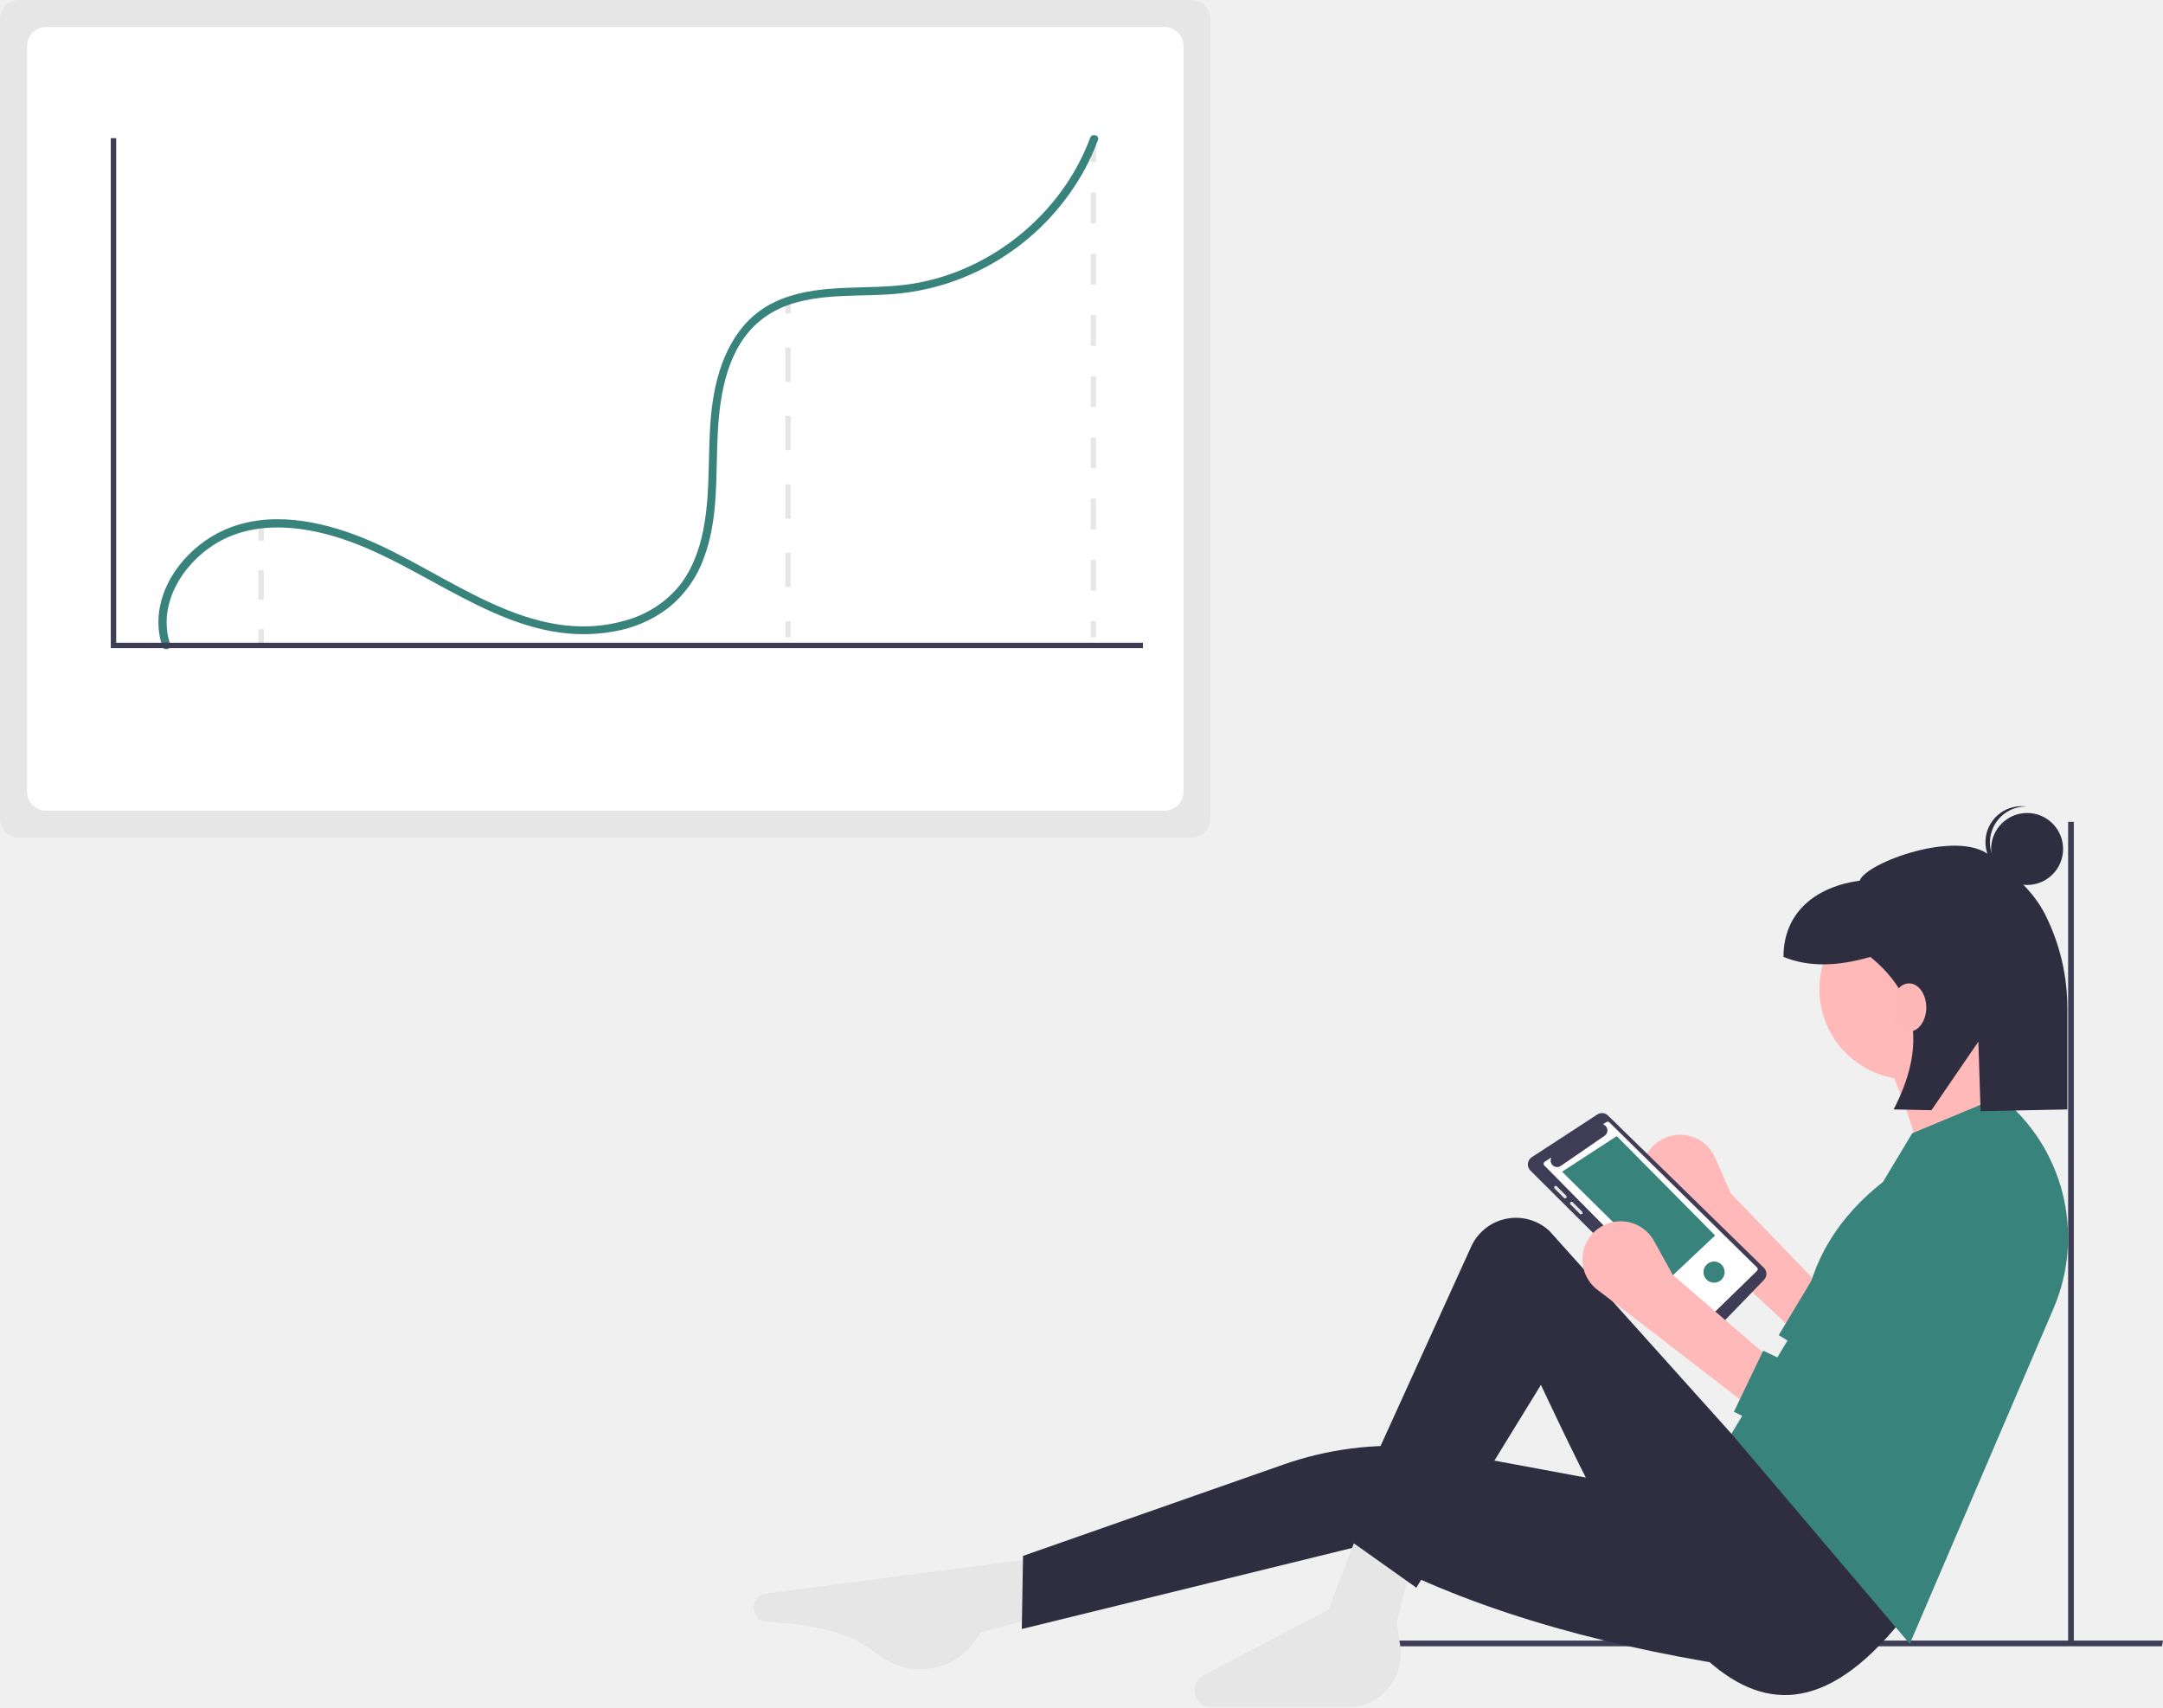
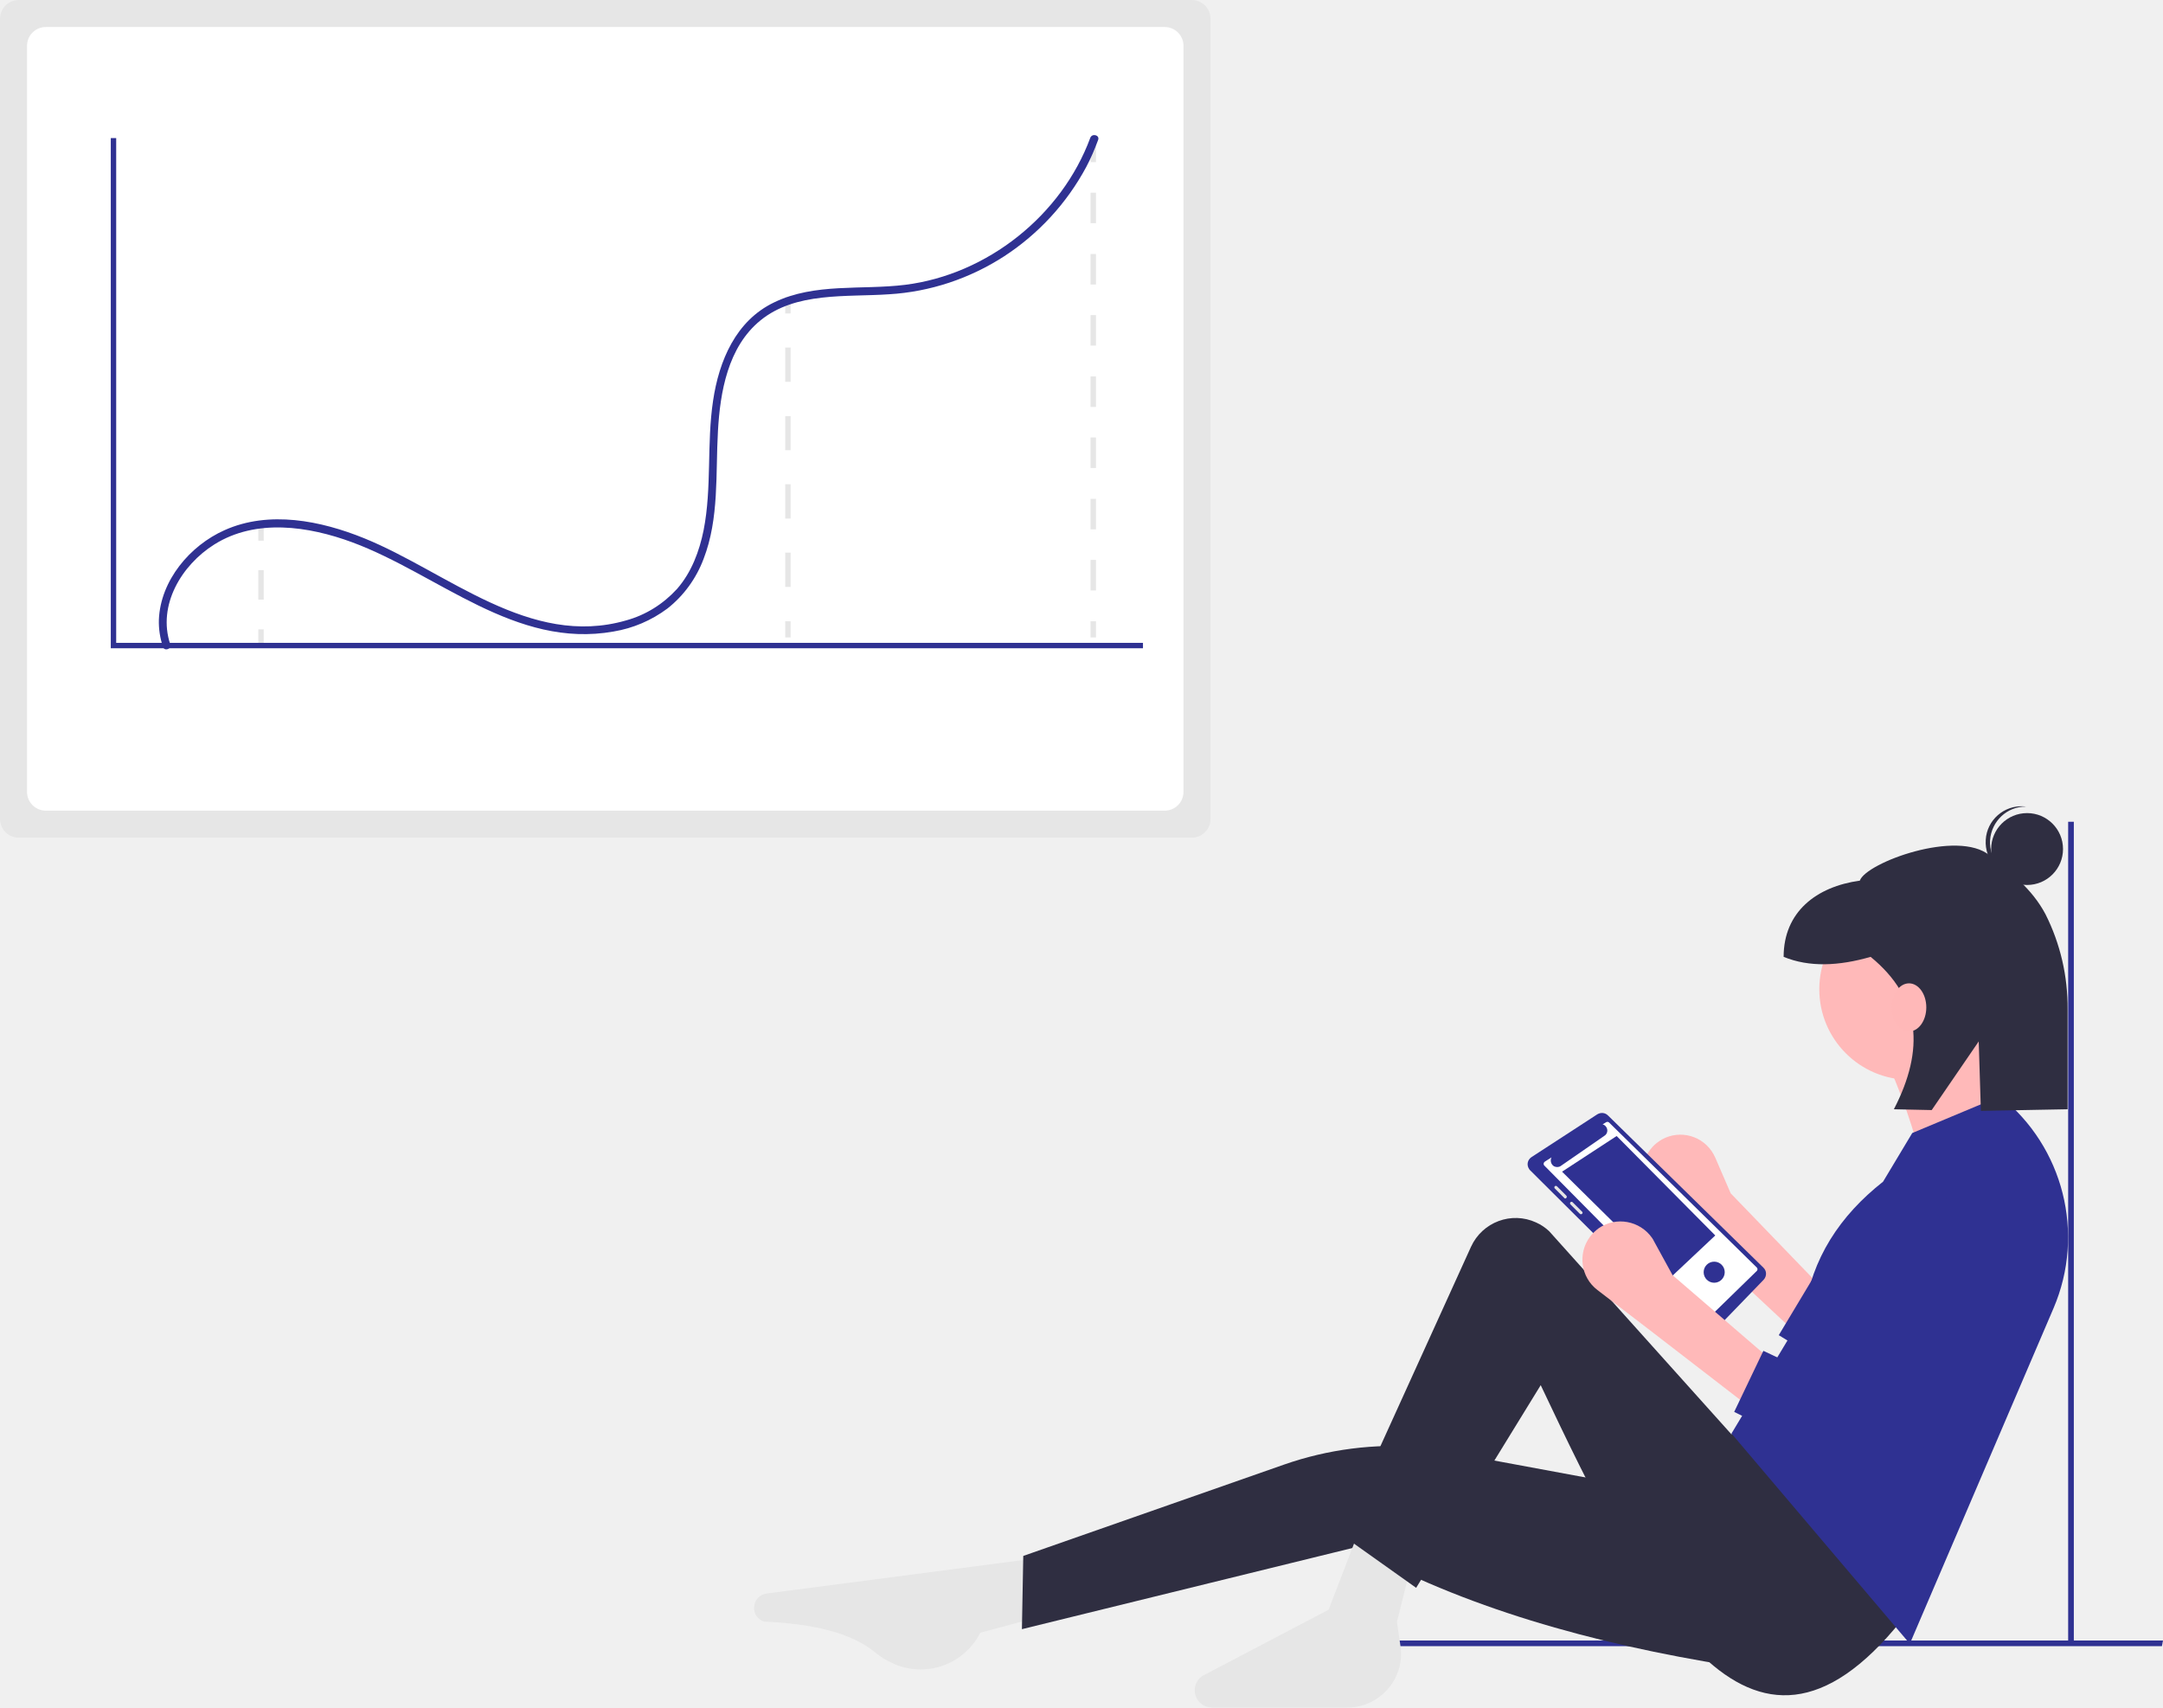
- <svg xmlns="http://www.w3.org/2000/svg" data-name="Layer 1" width="800.514" height="631.851" viewBox="0 0 800.514 631.851">
-   <path d="M866.141,628.928,829.393,594.622l-17.426-16.073a14.138,14.138,0,0,1,2.694-22.737h0a14.138,14.138,0,0,1,19.852,6.696l5.732,13.151,35.595,36.922Z" transform="translate(-199.7432 -134.0746)" fill="#ffb9b9" />
-   <path d="M870.944,606.676,858.04,628.171l52.387,32.135c46.184-33.197,55.327-44.001,44.011-96.88l-9-9-43.517,70.581Z" transform="translate(-199.7432 -134.0746)" fill="#39837d" />
-   <path d="M794.867,546.914a3.173,3.173,0,0,0-3.971-.391l-24.259,15.801a3.191,3.191,0,0,0-.51,4.935l61.694,61.427a3.191,3.191,0,0,0,4.547-.044l20.218-20.925a3.198,3.198,0,0,0-.065-4.5Z" transform="translate(-199.7432 -134.0746)" fill="#3f3d56" />
-   <path d="M771.416,564.015l2.511-1.601a2.392,2.392,0,0,0,3.443,3.141l16.246-11.169a2.391,2.391,0,0,0-.632-4.25l1.293-.825a.87.87,0,0,1,1.087.122l54.654,53.71a.87.87,0,0,1-.022,1.245L830.146,623.727a.87.87,0,0,1-1.211-.017l-57.666-58.346A.87.87,0,0,1,771.416,564.015Z" transform="translate(-199.7432 -134.0746)" fill="#fff" />
-   <polygon points="634.751 457.208 617.985 473.016 578.106 433.616 598.345 420.442 634.751 457.208" fill="#39837d" />
-   <path d="M779.399,577.414a.581.581,0,0,0,0-.821l-3.487-3.487a.594.594,0,0,0-.821,0,.581.581,0,0,0,0,.821l3.487,3.487a.594.594,0,0,0,.821,0Z" transform="translate(-199.7432 -134.0746)" fill="#e6e6e6" />
-   <path d="M785.274,582.468l-3.487-3.487a.58.58,0,0,0-.821.821l3.487,3.487a.58.58,0,1,0,.821-.821Z" transform="translate(-199.7432 -134.0746)" fill="#e6e6e6" />
-   <circle cx="634.364" cy="470.777" r="3.917" fill="#39837d" />
-   <polygon points="800.132 609.239 496.394 609.239 496.394 607.133 800.514 607.133 800.132 609.239" fill="#3f3d56" />
-   <polygon points="765.401 607.864 765.401 304.126 767.507 304.126 767.507 608.245 765.401 607.864" fill="#3f3d56" />
-   <path d="M582.428,732.927l-19.896,5.253v0a24.825,24.825,0,0,1-31.638,11.721l-.435-.18a29.7,29.7,0,0,1-7.302-4.458c-8.357-6.774-22.279-10.27-40.742-11.093a5.35,5.35,0,0,1-3.738-5.385h0a5.35,5.35,0,0,1,4.65-5.023l99.553-12.985Z" transform="translate(-199.7432 -134.0746)" fill="#e6e6e6" />
-   <path d="M840.542,750.556c-52.051-8.347-99.47-21.859-139.228-43.91L577.908,736.933l.452-27.06,96.461-33.833a122.587,122.587,0,0,1,50.754-6.486l114.967,21.334Z" transform="translate(-199.7432 -134.0746)" fill="#2f2e41" />
-   <path d="M642.1,761.415h0a6.328,6.328,0,0,1,2.601-7.117l46.668-24.536,11.301-29.382,19.438,12.205L716.683,734.283l1.283,8.979A19.856,19.856,0,0,1,698.31,765.925H648.162A6.329,6.329,0,0,1,642.1,761.415Z" transform="translate(-199.7432 -134.0746)" fill="#e6e6e6" />
-   <path d="M903.375,733.831c-56.358,70.069-95.135-6.25-133.351-87.243l-46.108,75.038L695.89,701.736l48.327-106.32a18.201,18.201,0,0,1,28.94-5.819l67.385,75.071,12.657-.904Z" transform="translate(-199.7432 -134.0746)" fill="#2f2e41" />
-   <circle cx="706.796" cy="366.052" r="33.451" fill="#ffb9b9" />
-   <path d="M949.031,559.796l-37.067,8.137A223.875,223.875,0,0,0,896.595,523.633l34.355-12.657A237.741,237.741,0,0,0,949.031,559.796Z" transform="translate(-199.7432 -134.0746)" fill="#ffb9b9" />
-   <path d="M906.539,742.419l-65.998-77.751L867.416,619.999c2.829-20.095,13.207-35.889,29.178-48.499l10.849-18.033,32.547-13.561,0,0a66.605,66.605,0,0,1,19.757,78.362Z" transform="translate(-199.7432 -134.0746)" fill="#39837d" />
-   <path d="M849.583,656.532l-39.779-30.739-18.845-14.382a14.138,14.138,0,0,1,.568-22.889l0,0a14.138,14.138,0,0,1,20.388,4.821l6.93,12.561,38.875,33.451Z" transform="translate(-199.7432 -134.0746)" fill="#ffb9b9" />
-   <path d="M852.295,633.93,841.446,656.532l55.149,27.122c42.896-37.349,66.814-73.165,50.628-124.762l-20.794,5.424-41.587,84.983Z" transform="translate(-199.7432 -134.0746)" fill="#39837d" />
-   <circle cx="750.223" cy="314.182" r="13.318" fill="#2f2e41" />
-   <path d="M936.242,444.997a13.308,13.308,0,0,1,13.312-12.448c-.275-.035-.548-.077-.828-.095a13.318,13.318,0,0,0-1.709,26.582c.28.018.556.011.833.011A13.308,13.308,0,0,1,936.242,444.997Z" transform="translate(-199.7432 -134.0746)" fill="#2f2e41" />
-   <path d="M936.167,450.684c-11.878-9.853-45.947,2.67-48.145,9.294-16.062,2.189-28.223,11.56-28.223,28.223v0c9.55,3.912,20.41,3.43,32.151,0,18.715,15.252,19.998,34.425,8.616,56.447l14.003.28,17.357-25.367.83,25.731,32.097-.644v-36.874a77.095,77.095,0,0,0-8.232-35.32C951.619,462.737,943.857,457.063,936.167,450.684Z" transform="translate(-199.7432 -134.0746)" fill="#2f2e41" />
-   <ellipse cx="706.535" cy="372.842" rx="6.369" ry="8.916" fill="#ffb8b8" />
-   <path d="M206.743,134.075a7.008,7.008,0,0,0-7,7v296a7.008,7.008,0,0,0,7,7h434a7.008,7.008,0,0,0,7-7v-296a7.008,7.008,0,0,0-7-7Z" transform="translate(-199.7432 -134.0746)" fill="#e6e6e6" />
-   <path d="M216.743,144.075a7.008,7.008,0,0,0-7,7V427.074a7.008,7.008,0,0,0,7,7h414a7.008,7.008,0,0,0,7-7V151.075a7.008,7.008,0,0,0-7-7Z" transform="translate(-199.7432 -134.0746)" fill="#fff" />
-   <rect x="95.637" y="194.059" width="2" height="6" fill="#e6e6e6" />
-   <rect x="95.637" y="210.994" width="2" height="10.935" fill="#e6e6e6" />
-   <rect x="95.637" y="232.864" width="2" height="6" fill="#e6e6e6" />
-   <rect x="290.637" y="110" width="2" height="6" fill="#e6e6e6" />
-   <path d="M492.38,351.287h-2V338.635h2Zm0-25.303h-2V313.332h2Zm0-25.303h-2V288.029h2Zm0-25.303h-2V262.726h2Z" transform="translate(-199.7432 -134.0746)" fill="#e6e6e6" />
-   <rect x="290.637" y="229.864" width="2" height="6" fill="#e6e6e6" />
-   <rect x="403.637" y="54" width="2" height="6" fill="#e6e6e6" />
-   <path d="M605.38,352.614h-2V341.29h2Zm0-22.648h-2V318.641h2Zm0-22.648h-2V295.993h2Zm0-22.648h-2V273.345h2Zm0-22.649h-2V250.696h2Zm0-22.648h-2V228.047h2Zm0-22.648h-2V205.399h2Z" transform="translate(-199.7432 -134.0746)" fill="#e6e6e6" />
-   <rect x="403.637" y="229.864" width="2" height="6" fill="#e6e6e6" />
-   <path d="M262.732,372.522c-4.813-14.422,4.222-29.305,16.299-36.93,15.369-9.703,34.886-6.815,51.054-.8,31.832,11.843,60.347,39.529,96.707,33.002a46.179,46.179,0,0,0,19.922-8.457,41.702,41.702,0,0,0,13.408-18.442c5.774-15.044,4.397-31.456,5.295-47.219.831-14.605,3.734-31.212,15.732-40.993,13.145-10.715,31.774-8.636,47.585-9.673a88.089,88.089,0,0,0,42.696-14.113,89.383,89.383,0,0,0,30.253-33.041,85.149,85.149,0,0,0,4.4-9.956c.67-1.814-2.228-2.596-2.893-.798-10.615,28.728-38.074,50.647-68.525,54.369-16.061,1.963-33.446-.758-48.475,6.501-14.151,6.835-20.432,21.644-22.638,36.414-2.37,15.862-.4,32.082-3.536,47.853-1.563,7.862-4.466,15.597-9.784,21.716a39.334,39.334,0,0,1-18.945,11.714c-35.66,10.308-66.114-17.882-96.936-30.42-16.041-6.525-35.241-10.379-51.694-3.009-12.814,5.74-23.706,18.622-24.269,33.058a28.232,28.232,0,0,0,1.452,10.02c.608,1.822,3.506,1.041,2.893-.798Z" transform="translate(-199.7432 -134.0746)" fill="#39837d" />
-   <path d="M241.743,325.951" transform="translate(-199.7432 -134.0746)" fill="none" stroke="#fff" stroke-miterlimit="10" stroke-width="2" stroke-dasharray="12" />
-   <polygon points="423 239.864 41 239.864 41 51.136 43 51.136 43 237.864 423 237.864 423 239.864" fill="#3f3d56" />
+ <svg xmlns="http://www.w3.org/2000/svg" version="1.1" id="Layer_1" x="0px" y="0px" viewBox="0 0 800.5 631.9" style="enable-background:new 0 0 800.5 631.9;" xml:space="preserve">
+   <style type="text/css">
+ 	.st0{fill:#FFB9B9;}
+ 	.st1{fill:#2F3192;}
+ 	.st2{fill:#FFFFFF;}
+ 	.st3{fill:#E6E6E6;}
+ 	.st4{fill:#2F2E41;}
+ 	.st5{fill:#FFB8B8;}
+ 	.st6{fill:none;stroke:#FFFFFF;stroke-width:2;stroke-miterlimit:10;stroke-dasharray:12;}
+ </style>
+   <path class="st0" d="M666.4,494.9l-36.7-34.3l-17.4-16.1c-5.7-5.3-6.1-14.2-0.8-20c1-1.1,2.2-2,3.5-2.8l0,0  c6.8-3.8,15.4-1.4,19.2,5.5c0.2,0.4,0.4,0.8,0.6,1.2l5.7,13.2l35.6,36.9L666.4,494.9z" />
+   <path class="st1" d="M671.2,472.6l-12.9,21.5l52.4,32.1c46.2-33.2,55.3-44,44-96.9l-9-9l-43.5,70.6L671.2,472.6z" />
+   <path class="st1" d="M595.1,412.8c-1.1-1.1-2.7-1.2-4-0.4l-24.3,15.8c-1.5,1-1.9,2.9-0.9,4.4c0.1,0.2,0.3,0.4,0.4,0.5l61.7,61.4  c1.2,1.2,3.3,1.2,4.5,0c0,0,0,0,0,0l20.2-20.9c1.2-1.3,1.2-3.3-0.1-4.5L595.1,412.8z" />
+   <path class="st2" d="M571.7,429.9l2.5-1.6c-0.6,1.2-0.2,2.6,0.9,3.3c0.8,0.4,1.8,0.4,2.5-0.1l16.2-11.2c1.1-0.7,1.4-2.2,0.6-3.3  c-0.3-0.4-0.7-0.8-1.3-0.9l1.3-0.8c0.3-0.2,0.8-0.2,1.1,0.1l54.7,53.7c0.3,0.3,0.3,0.9,0,1.2c0,0,0,0,0,0l-19.8,19.3  c-0.3,0.3-0.9,0.3-1.2,0l-57.7-58.3c-0.3-0.3-0.3-0.9,0-1.2C571.6,430,571.6,430,571.7,429.9z" />
+   <polygon class="st1" points="634.8,457.2 618,473 578.1,433.6 598.3,420.4 " />
+   <path class="st3" d="M579.7,443.3c0.2-0.2,0.2-0.6,0-0.8l-3.5-3.5c-0.2-0.2-0.6-0.2-0.8,0c-0.2,0.2-0.2,0.6,0,0.8l3.5,3.5  C579.1,443.6,579.4,443.6,579.7,443.3z" />
+   <path class="st3" d="M585.5,448.4l-3.5-3.5c-0.2-0.2-0.6-0.2-0.8,0s-0.2,0.6,0,0.8l0,0l3.5,3.5c0.2,0.2,0.6,0.2,0.8,0  S585.8,448.6,585.5,448.4z" />
+   <circle class="st1" cx="634.4" cy="470.8" r="3.9" />
+   <polygon class="st1" points="800.1,609.2 496.4,609.2 496.4,607.1 800.5,607.1 " />
+   <polygon class="st1" points="765.4,607.9 765.4,304.1 767.5,304.1 767.5,608.2 " />
+   <path class="st3" d="M382.7,598.9l-19.9,5.3l0,0c-5.9,11.6-19.6,16.7-31.6,11.7l-0.4-0.2c-2.6-1.1-5.1-2.6-7.3-4.5  c-8.4-6.8-22.3-10.3-40.7-11.1c-2.3-0.7-3.9-2.9-3.7-5.4l0,0c0.1-2.6,2.1-4.7,4.7-5l99.6-13L382.7,598.9z" />
+   <path class="st4" d="M640.8,616.5c-52.1-8.3-99.5-21.9-139.2-43.9l-123.4,30.3l0.5-27.1l96.5-33.8c16.3-5.7,33.6-7.9,50.8-6.5  l115,21.3V616.5z" />
+   <path class="st3" d="M442.4,627.3L442.4,627.3c-0.8-2.7,0.3-5.6,2.6-7.1l46.7-24.5l11.3-29.4l19.4,12.2l-5.4,21.7l1.3,9  c1.6,10.9-6,20.9-16.8,22.5c-0.9,0.1-1.9,0.2-2.8,0.2h-50.1C445.6,631.9,443.2,630,442.4,627.3z" />
+   <path class="st4" d="M703.6,599.8c-56.4,70.1-95.1-6.2-133.4-87.2l-46.1,75l-28-19.9l48.3-106.3c4.2-9.2,15-13.2,24.1-9  c1.8,0.8,3.4,1.9,4.8,3.2l67.4,75.1l12.7-0.9L703.6,599.8z" />
+   <circle class="st0" cx="706.8" cy="366.1" r="33.5" />
+   <path class="st0" d="M749.3,425.7l-37.1,8.1c-3.6-15.3-8.7-30.1-15.4-44.3l34.4-12.7C735.4,393.8,741.5,410.2,749.3,425.7z" />
+   <path class="st1" d="M706.8,608.3l-66-77.8l26.9-44.7c2.8-20.1,13.2-35.9,29.2-48.5l10.8-18l32.5-13.6l0,0  c23.5,18.7,31.6,50.8,19.8,78.4L706.8,608.3z" />
+   <path class="st0" d="M649.8,522.5l-39.8-30.7l-18.8-14.4c-6.2-4.7-7.4-13.6-2.7-19.8c0.9-1.2,2-2.2,3.2-3.1l0,0  c6.4-4.4,15.2-2.8,19.7,3.6c0.3,0.4,0.5,0.8,0.7,1.2l6.9,12.6l38.9,33.5L649.8,522.5z" />
+   <path class="st1" d="M652.6,499.9l-10.8,22.6l55.1,27.1c42.9-37.3,66.8-73.2,50.6-124.8l-20.8,5.4l-41.6,85L652.6,499.9z" />
+   <circle class="st4" cx="750.2" cy="314.2" r="13.3" />
+   <path class="st4" d="M736.5,310.9c0.5-7,6.3-12.5,13.3-12.4c-0.3,0-0.5-0.1-0.8-0.1c-7.3-0.5-13.7,5.1-14.1,12.4  c-0.5,7.3,5.1,13.7,12.4,14.1c0.3,0,0.6,0,0.8,0C741.1,324.1,736.1,317.9,736.5,310.9z" />
+   <path class="st4" d="M736.4,316.6c-11.9-9.9-45.9,2.7-48.1,9.3c-16.1,2.2-28.2,11.6-28.2,28.2v0c9.5,3.9,20.4,3.4,32.2,0  c18.7,15.3,20,34.4,8.6,56.4l14,0.3l17.4-25.4l0.8,25.7l32.1-0.6v-36.9c0.1-12.3-2.7-24.4-8.2-35.3  C751.9,328.7,744.1,323,736.4,316.6z" />
+   <ellipse class="st5" cx="706.5" cy="372.8" rx="6.4" ry="8.9" />
+   <path class="st3" d="M7,0C3.1,0,0,3.1,0,7v296c0,3.9,3.1,7,7,7h434c3.9,0,7-3.1,7-7V7c0-3.9-3.1-7-7-7H7z" />
+   <path class="st2" d="M17,10c-3.9,0-7,3.1-7,7v276c0,3.9,3.1,7,7,7h414c3.9,0,7-3.1,7-7V17c0-3.9-3.1-7-7-7H17z" />
+   <rect x="95.6" y="194.1" class="st3" width="2" height="6" />
+   <rect x="95.6" y="211" class="st3" width="2" height="10.9" />
+   <rect x="95.6" y="232.9" class="st3" width="2" height="6" />
+   <rect x="290.6" y="110" class="st3" width="2" height="6" />
+   <path class="st3" d="M292.6,217.2h-2v-12.7h2V217.2z M292.6,191.9h-2v-12.7h2V191.9z M292.6,166.6h-2V154h2V166.6z M292.6,141.3h-2  v-12.7h2V141.3z" />
+   <rect x="290.6" y="229.9" class="st3" width="2" height="6" />
+   <rect x="403.6" y="54" class="st3" width="2" height="6" />
+   <path class="st3" d="M405.6,218.5h-2v-11.3h2V218.5z M405.6,195.9h-2v-11.3h2V195.9z M405.6,173.2h-2v-11.3h2V173.2z M405.6,150.6  h-2v-11.3h2V150.6z M405.6,127.9h-2v-11.3h2V127.9z M405.6,105.3h-2V94h2V105.3z M405.6,82.6h-2V71.3h2V82.6z" />
+   <rect x="403.6" y="229.9" class="st3" width="2" height="6" />
+   <path class="st1" d="M63,238.4c-4.8-14.4,4.2-29.3,16.3-36.9c15.4-9.7,34.9-6.8,51.1-0.8c31.8,11.8,60.3,39.5,96.7,33  c7.2-1.2,14-4.1,19.9-8.5c6.1-4.8,10.7-11.2,13.4-18.4c5.8-15,4.4-31.5,5.3-47.2c0.8-14.6,3.7-31.2,15.7-41  c13.1-10.7,31.8-8.6,47.6-9.7c15.2-0.9,29.9-5.8,42.7-14.1c12.7-8.3,23.1-19.6,30.3-33c1.7-3.2,3.1-6.5,4.4-10  c0.7-1.8-2.2-2.6-2.9-0.8c-10.6,28.7-38.1,50.6-68.5,54.4c-16.1,2-33.4-0.8-48.5,6.5c-14.2,6.8-20.4,21.6-22.6,36.4  c-2.4,15.9-0.4,32.1-3.5,47.9c-1.6,7.9-4.5,15.6-9.8,21.7c-5.1,5.6-11.6,9.7-18.9,11.7c-35.7,10.3-66.1-17.9-96.9-30.4  c-16-6.5-35.2-10.4-51.7-3c-12.8,5.7-23.7,18.6-24.3,33.1c-0.1,3.4,0.4,6.8,1.5,10C60.7,241.1,63.6,240.3,63,238.4L63,238.4z" />
+   <path class="st6" d="M42,191.9" />
+   <polygon class="st1" points="423,239.9 41,239.9 41,51.1 43,51.1 43,237.9 423,237.9 " />
</svg>
